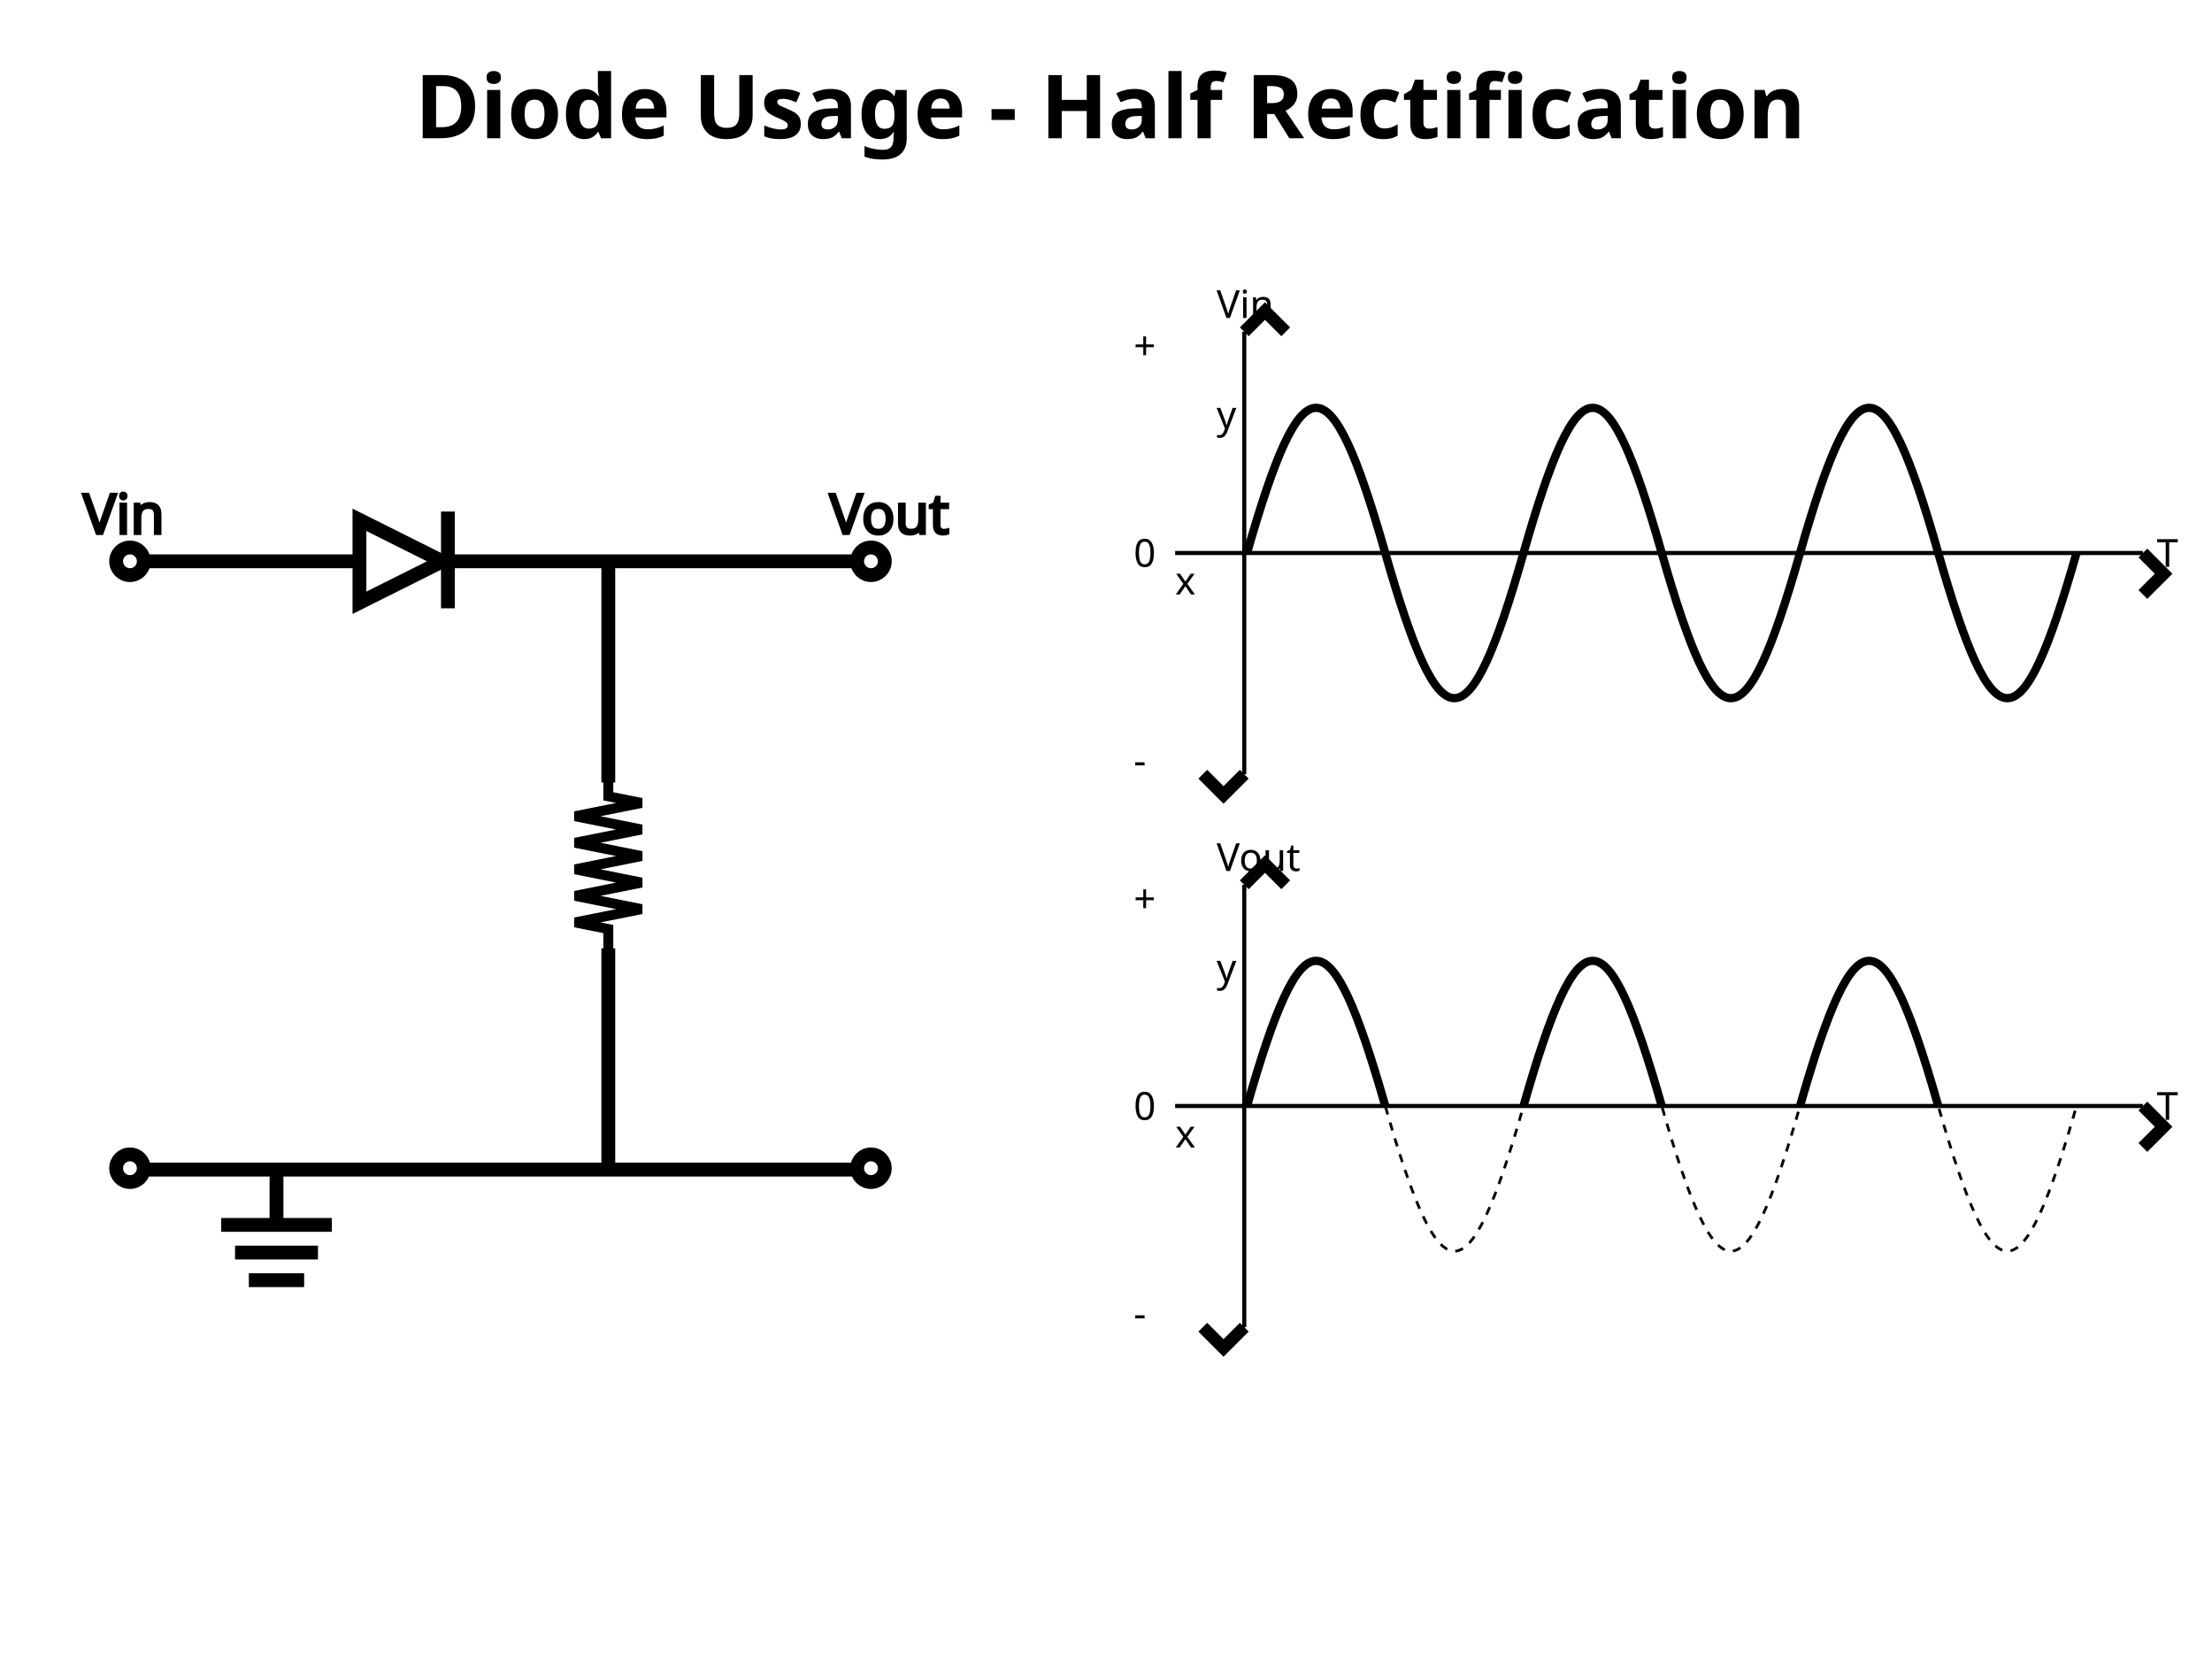
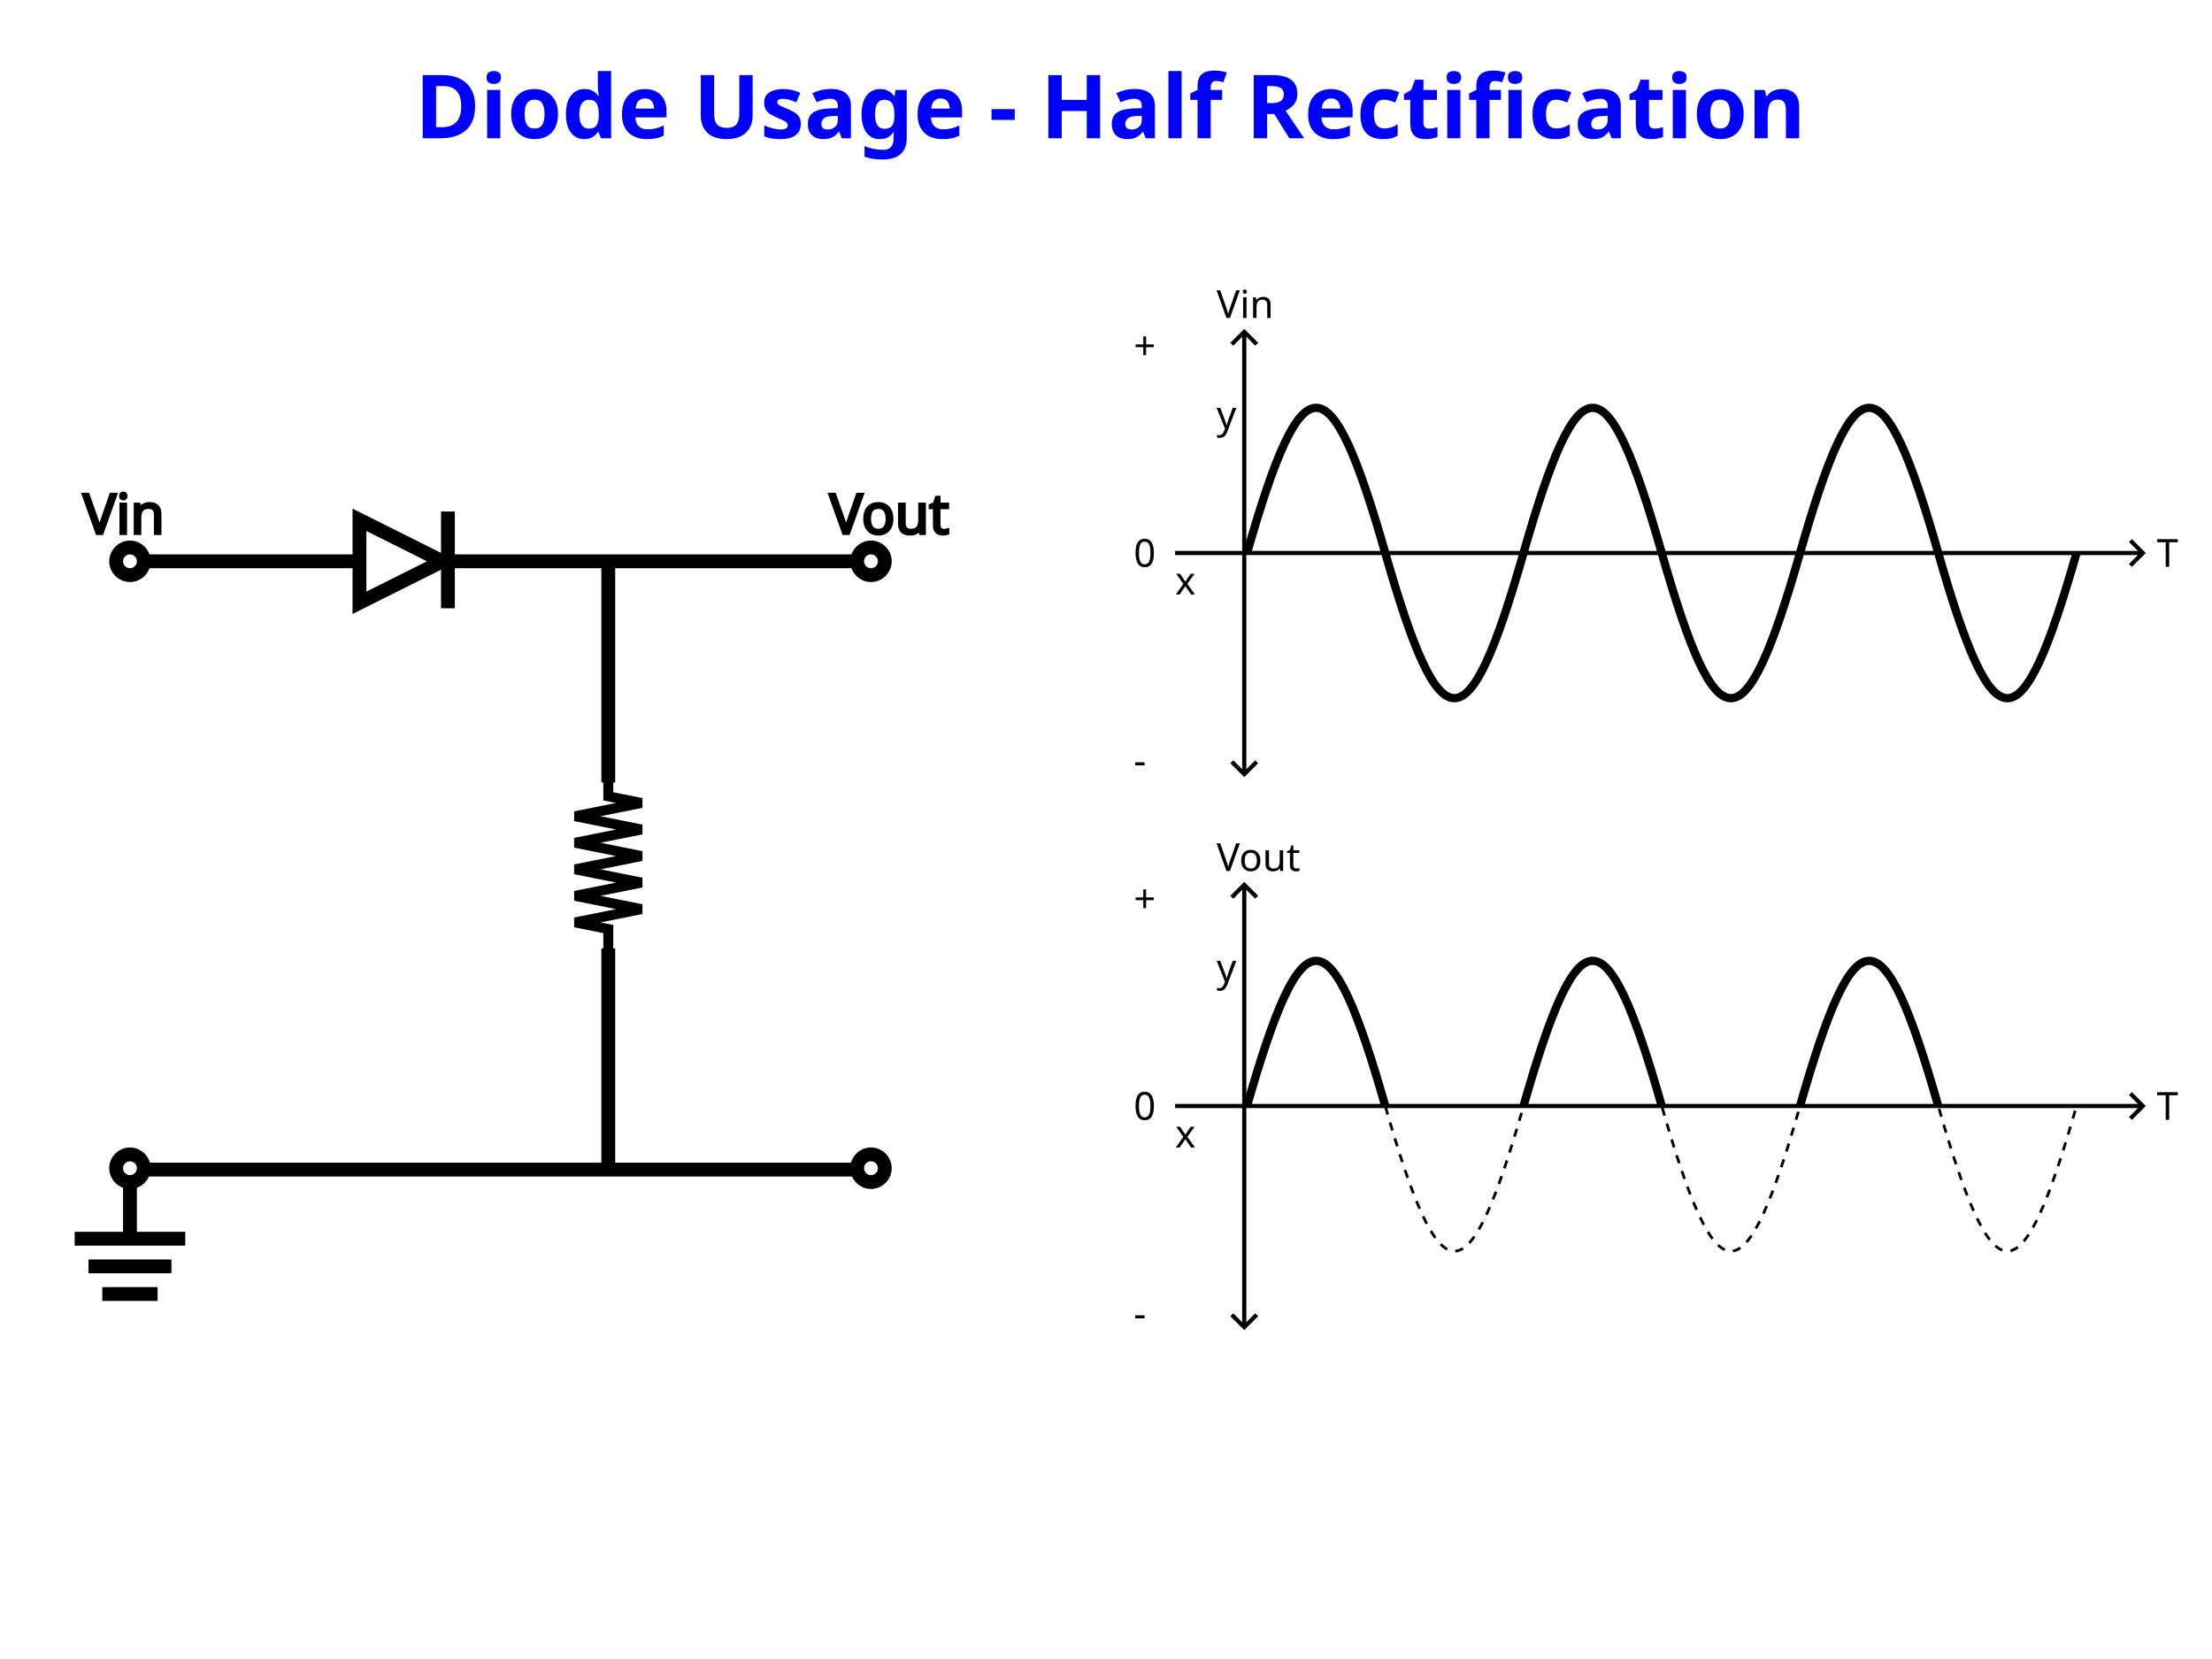
<svg xmlns="http://www.w3.org/2000/svg" xmlns:xlink="http://www.w3.org/1999/xlink" id="svg1" version="1.1" viewBox="0 0 800 600" width="800" height="600" preserveAspectRatio="xMidYMid" fill-rule="evenodd">
  <defs>
    <marker id="arrow_head" style="overflow:visible" viewBox="0 0 4 6" markerWidth="4" markerHeight="6" refX="left" refY="center" orient="auto-start-reverse" preserveAspectRatio="xMidYMid">
-       <path style="fill:none;stroke:context-stroke;stroke-width:3;stroke-linecap:butt" d="M 0,0 L 5,5 L 0,10">
+       <path style="fill:none;stroke:context-stroke;stroke-width:1;stroke-linecap:butt" d="M -3,-3 L 0,0 L -3,3">
            </path>
    </marker>
-     <text id="headline" font-family="Ubuntu" font-size="32" font-weight="bold" fill="#000000">
+     <text id="headline" font-family="Ubuntu" font-size="32" font-weight="bold" fill="#0000ff">
      <tspan>Diode Usage - Half Rectification</tspan>
    </text>
    <g id="diode_symbol" style="fill:none;stroke:#000000;stroke-width:5">
-       <polygon points="0,0 30,15 0,30">
-             </polygon>
+       <polygon points="0,0 30,15 0,30" />
      <path d="m 32,-3 v 35" />
      <text font-family="Ubuntu" font-size="20" font-weight="norm" fill="#000000" stroke-width="1">
        <tspan x="-100" y="5">Vin</tspan>
        <tspan x="170" y="5">Vout</tspan>
      </text>
    </g>
    <path id="resistor_symbol" d="m 0,0 h 15                l 2,-10 l 4,20 l 4,-20 l 4,20                l 4,-20 l 4,20 l 4,-20 l 4,20                l 4,-20 l 4,20 l 2,-10 h 15" transform="rotate(90) scale(1.2,1.2)" style="fill:none;stroke:#000000;stroke-width:3;stroke-opacity:1">
        </path>
    <circle id="contact_point" cx="0" cy="0" r="5" style="fill:none;stroke:#000000;stroke-width:5;stroke-opacity:1">
        </circle>
    <g id="circuit">
-       <path d="m 0,3 h 80 m 30,0 h 150 m -90,0 v 80 m 0,60 v 80 m 90,0 h -260 m 50,0 v 20 m -20,0 h 40 m -35,10 h 30 m -25,10 h 20" style="fill:none;stroke:#000000;stroke-width:5;stroke-opacity:1">
+       <path d="m 0,3 h 80 m 30,0 h 150 m -90,0 v 80 m 0,60 v 80 m 90,0 h -260 m -3,5 v 20 m -20,0 h 40 m -35,10 h 30 m -25,10 h 20" style="fill:none;stroke:#000000;stroke-width:5;stroke-opacity:1">
            </path>
      <use xlink:href="#contact_point" x="-3" y="3" />
      <use xlink:href="#contact_point" x="265" y="3" />
      <use xlink:href="#contact_point" x="-3" y="222.5" />
      <use xlink:href="#contact_point" x="265" y="222.5" />
    </g>
    <g id="coordinate_system">
      <path d="M 25,100 H 375" style="fill:none;stroke:#000000;stroke-width:1.5;stroke-opacity:1;marker-end:url(#arrow_head)">
            </path>
      <path d="M 50,20 V 180" style="fill:none;stroke:#000000;stroke-width:1.5;stroke-opacity:1;marker-end:url(#arrow_head);marker-start:url(#arrow_head)">
            </path>
      <text x="25" y="115" font-family="Ubuntu" font-size="14" font-weight="norm" fill="#000000">
        <tspan>x</tspan>
      </text>
      <text x="40" y="55" font-family="Ubuntu" font-size="14" font-weight="norm" fill="#000000">
        <tspan>y</tspan>
      </text>
      <text x="380" y="105" font-family="Ubuntu" font-size="14" font-weight="norm" fill="#000000">
        <tspan>T</tspan>
      </text>
      <text x="10" y="105" font-family="Ubuntu" font-size="14" font-weight="norm" fill="#000000">
        <tspan>0</tspan>
      </text>
      <text x="10" y="30" font-family="Ubuntu" font-size="14" font-weight="norm" fill="#000000">
        <tspan>+</tspan>
      </text>
      <text x="10" y="180" font-family="Ubuntu" font-size="14" font-weight="norm" fill="#000000">
        <tspan>-</tspan>
      </text>
    </g>
    <path id="voltage_wave" d="m 0,0                c 20 -70, 30 -70, 50 0                s 30 70, 50 0                s 30 -70, 50 0                s 30 70, 50 0                s 30 -70, 50 0                s 30 70, 50 0" style="fill:none;stroke:#000000;stroke-width:3;stroke-opacity:1">
        </path>
    <path id="reference_wave" d="m 0,0                  c 20 -70, 30 -70, 50 0                  s 30 70, 50 0                  s 30 -70, 50 0                  s 30 70, 50 0                  s 30 -70, 50 0                  s 30 70, 50 0" style="fill:none;stroke:#000000;stroke-width:1;stroke-opacity:1;stroke-dasharray:3, 3">
        </path>
    <path id="rectified_wave" d="m 0,0 c 20 -70, 30 -70, 50 0                m 50,0 c 20 -70, 30 -70, 50 0                m 50,0 c 20 -70, 30 -70, 50 0" style="fill:none;stroke:#000000;stroke-width:3;stroke-opacity:1">
        </path>
  </defs>
  <g id="page1">
    <g id="layer1" style="display:inline">
      <rect x="0" y="0" width="800" height="600" fill="white">
            </rect>
    </g>
    <g id="layer2" style="display:inline">
      <use xlink:href="#headline" x="150" y="50" />
      <use xlink:href="#circuit" x="50" y="200" />
      <use xlink:href="#diode_symbol" x="130" y="188" />
      <use xlink:href="#resistor_symbol" x="220" y="270" />
      <use xlink:href="#coordinate_system" x="400" y="100" />
      <text x="440" y="115" font-family="Ubuntu" font-size="14" font-weight="norm" fill="#000000">
        <tspan>Vin</tspan>
      </text>
      <use xlink:href="#voltage_wave" x="451" y="200" />
      <use xlink:href="#coordinate_system" x="400" y="300" />
      <text x="440" y="315" font-family="Ubuntu" font-size="14" font-weight="norm" fill="#000000">
        <tspan>Vout</tspan>
      </text>
      <use xlink:href="#reference_wave" x="451" y="400" />
      <use xlink:href="#rectified_wave" x="451" y="400" />
    </g>
  </g>
</svg>
